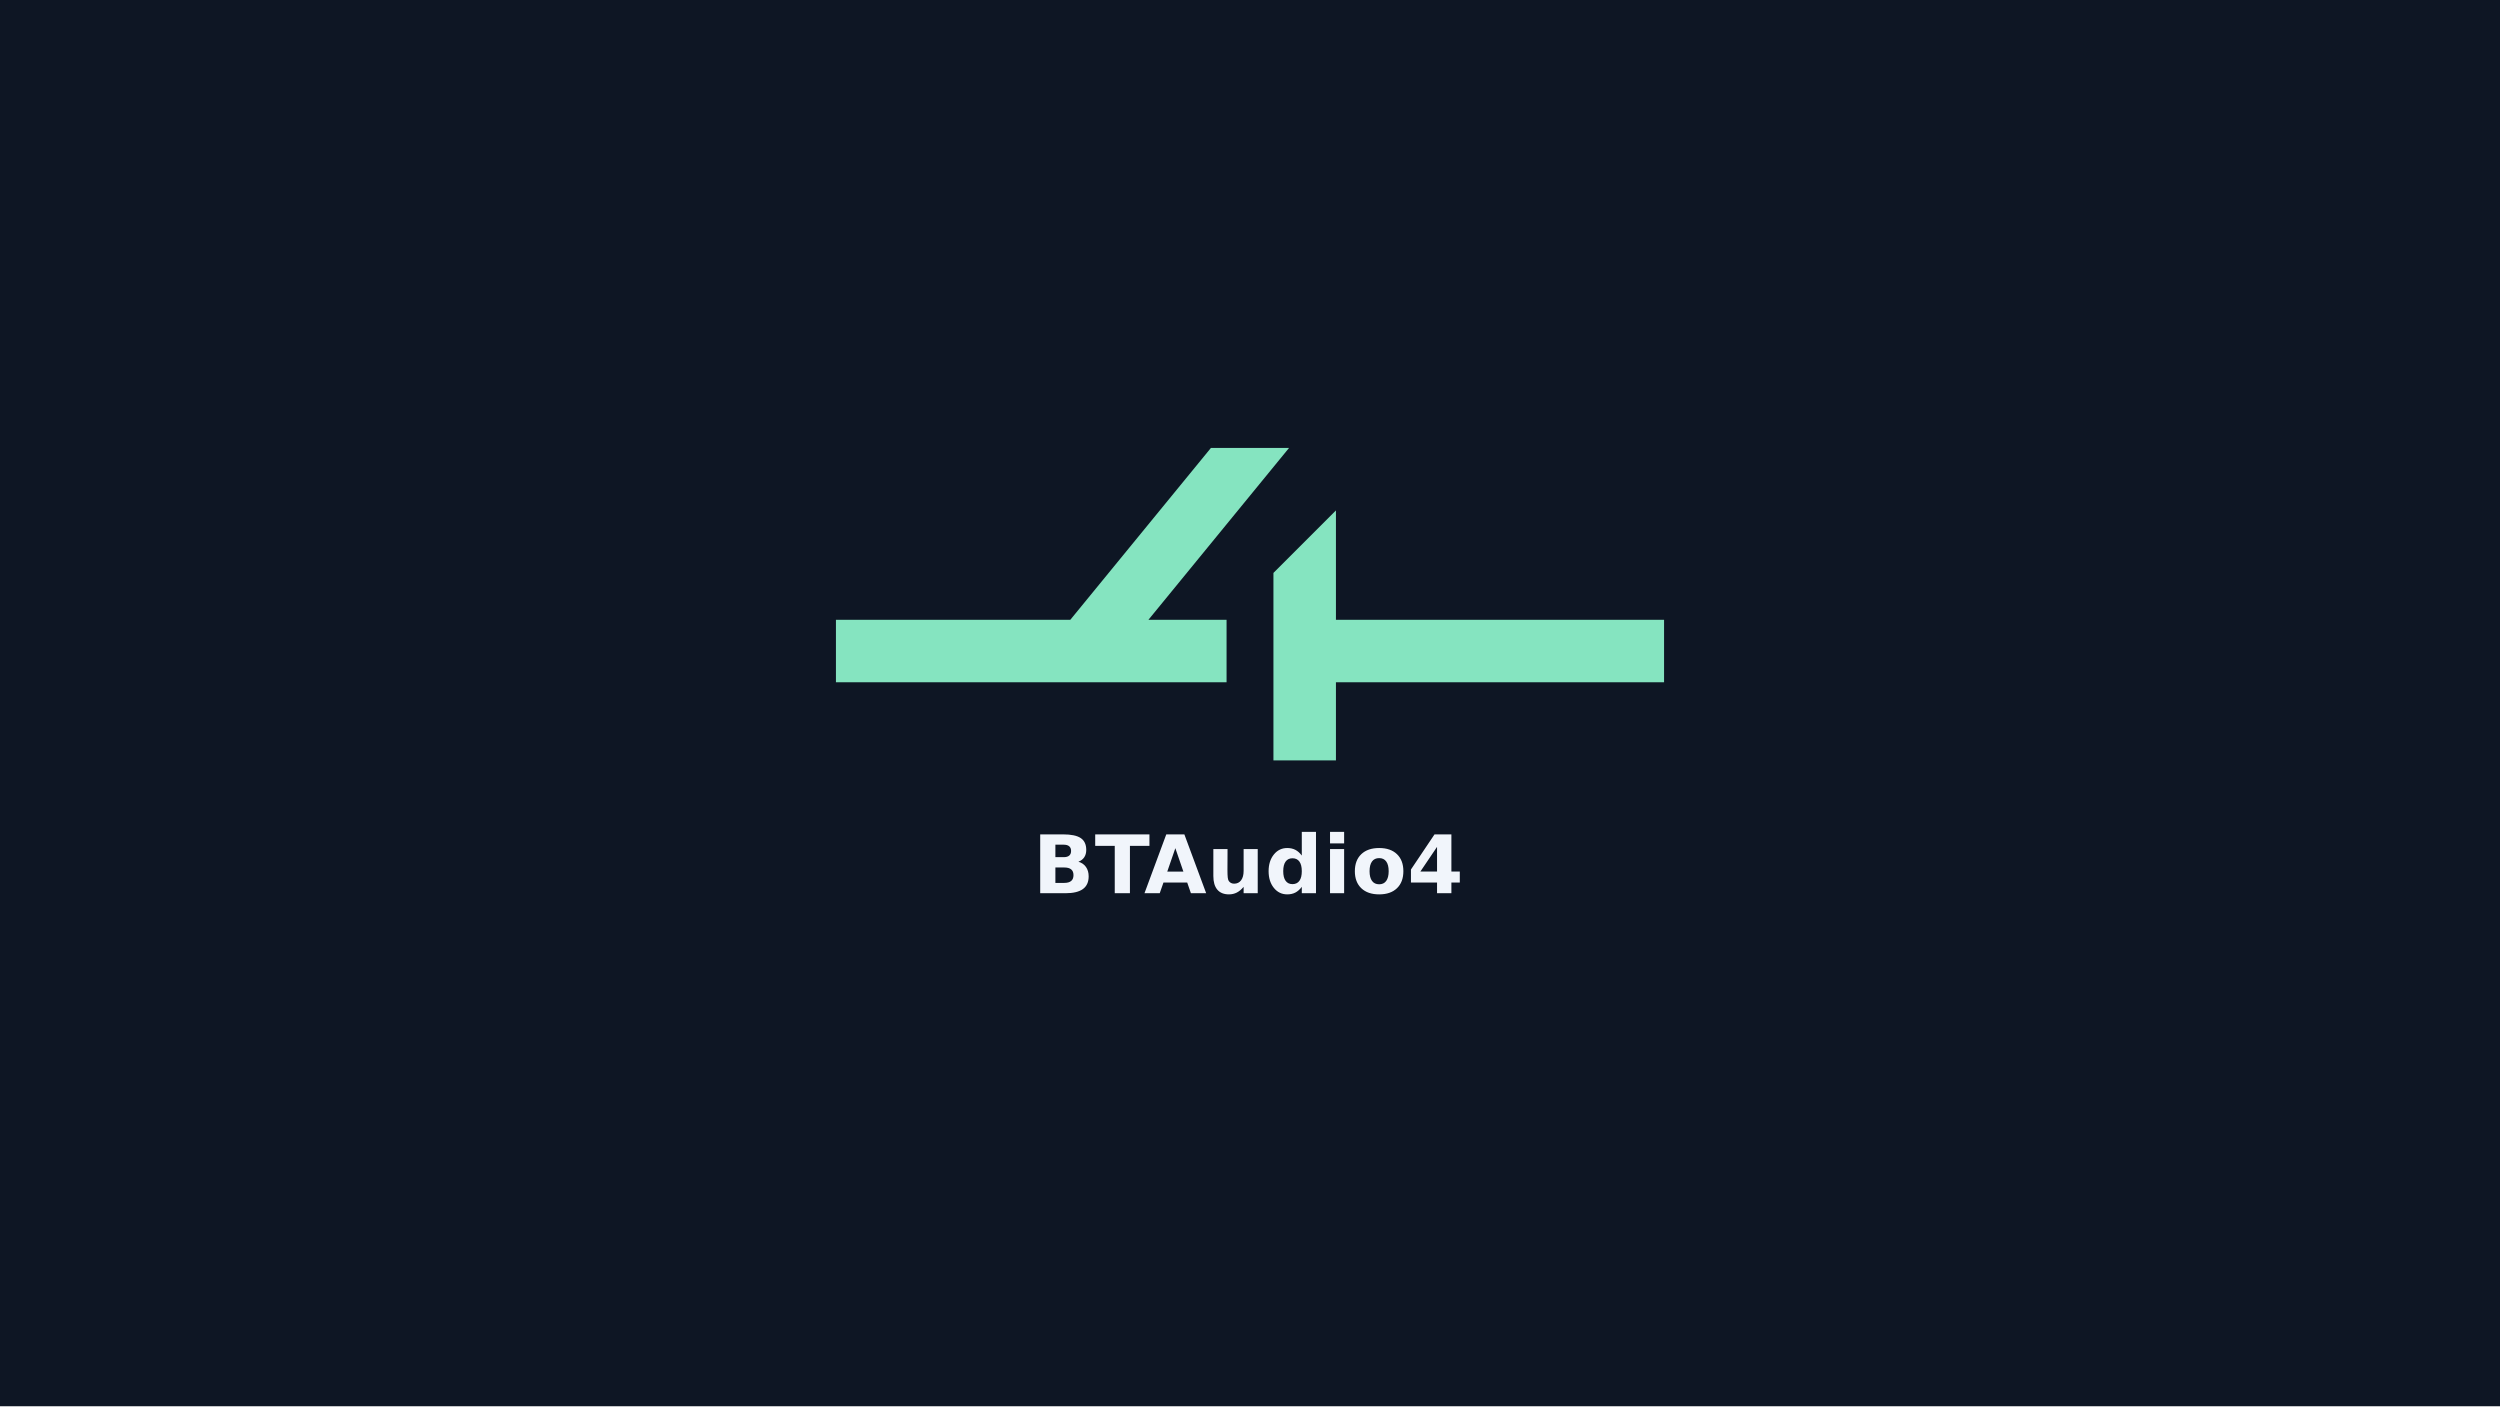
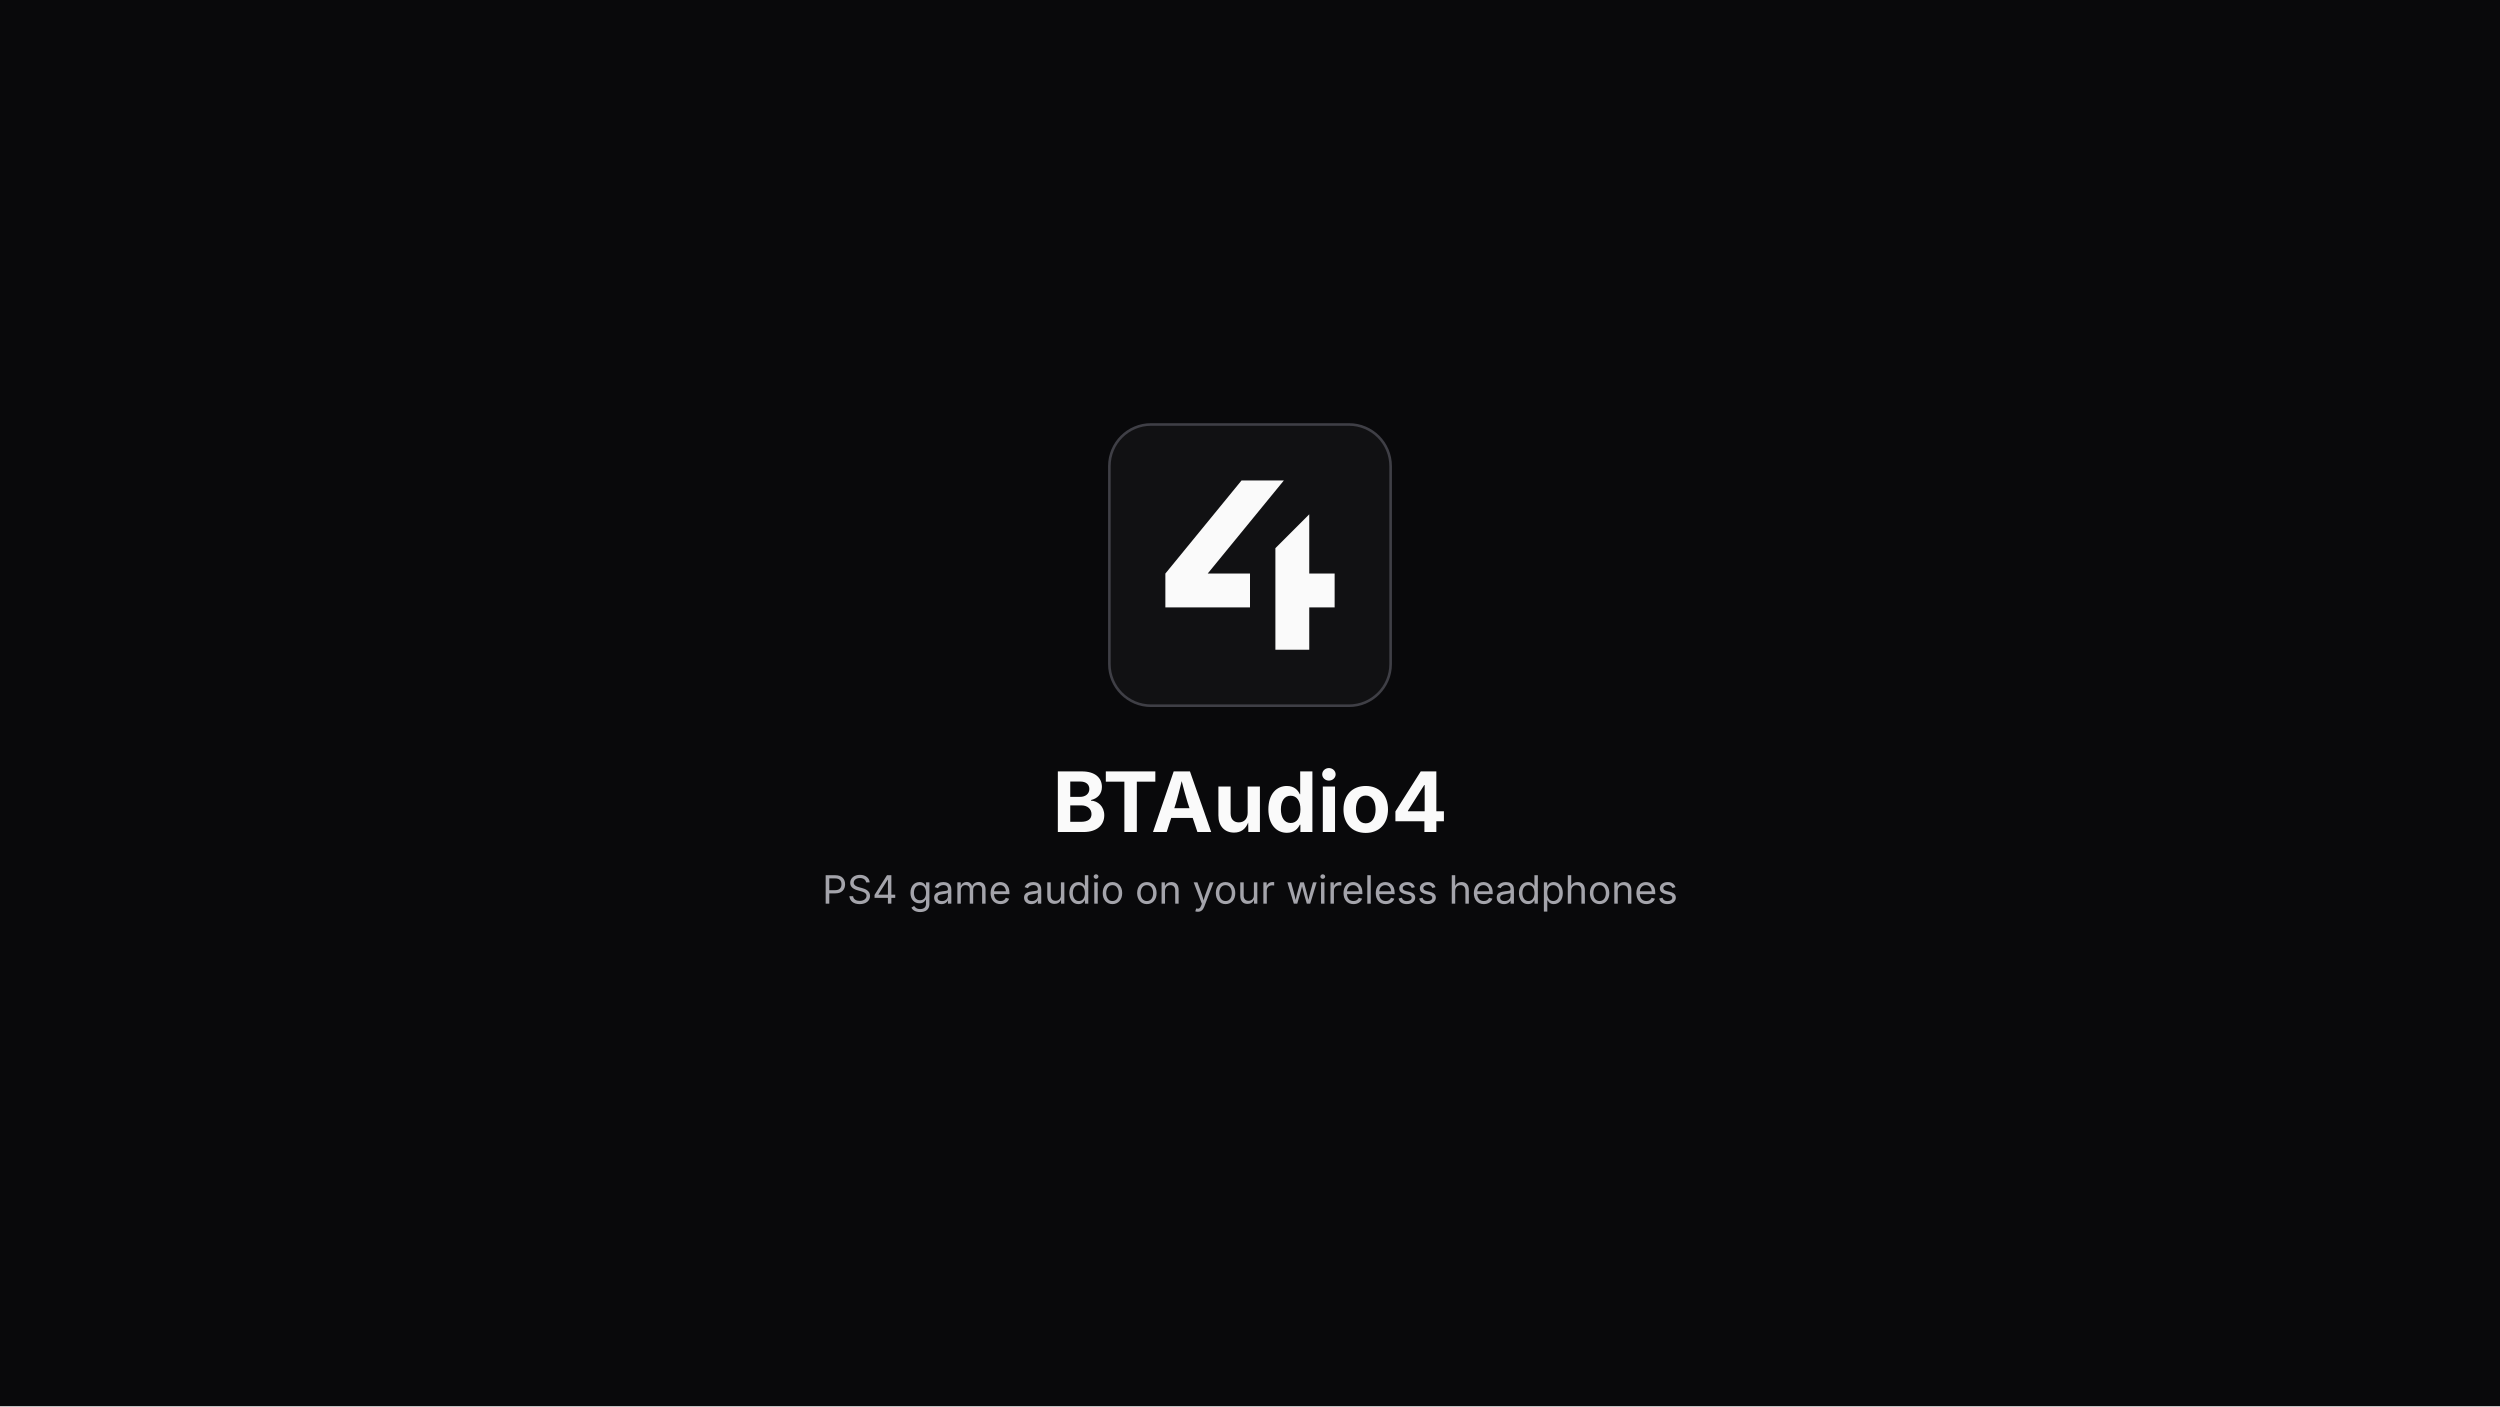
<svg xmlns="http://www.w3.org/2000/svg" width="1920" height="1080" viewBox="0 0 1920 1080" role="img" aria-labelledby="title">
-   <path fill="#0e1624" d="M0 0h1920v1080H0z" />
-   <path fill="#85e4c0" transform="translate(798 320) scale(12)" d="M11 2h5L7 13h5v4h-25v-4H2z M15 10l4-4v7h21v4H19v5h-4z" />
-   <path fill="#f1f5fb" d="M816.99 658.3Q819.74 658.3 821.17 657.09Q822.59 655.88 822.59 653.52Q822.59 651.19 821.17 649.96Q819.74 648.73 816.99 648.73H810.54V658.3ZM817.38 678.07Q820.89 678.07 822.66 676.58Q824.44 675.1 824.44 672.1Q824.44 669.17 822.68 667.7Q820.92 666.23 817.38 666.23H810.54V678.07ZM828.22 661.81Q831.97 662.9 834.03 665.84Q836.09 668.77 836.09 673.04Q836.09 679.58 831.67 682.79Q827.25 686 818.23 686H798.88V640.8H816.38Q825.8 640.8 830.02 643.65Q834.24 646.49 834.24 652.76Q834.24 656.06 832.7 658.38Q831.16 660.69 828.22 661.81ZM841.12 640.8H882.77V649.61H867.79V686H856.13V649.61H841.12ZM911.77 677.77H893.55L890.67 686H878.96L895.7 640.8H909.59L926.34 686H914.62ZM896.46 669.38H908.84L902.66 651.4ZM931.85 672.8V652.09H942.74V655.48Q942.74 658.24 942.71 662.4Q942.68 666.56 942.68 667.96Q942.68 672.04 942.9 673.85Q943.11 675.65 943.62 676.46Q944.29 677.52 945.36 678.1Q946.44 678.67 947.83 678.67Q951.22 678.67 953.16 676.07Q955.1 673.47 955.1 668.83V652.09H965.93V686H955.1V681.1Q952.64 684.06 949.9 685.47Q947.16 686.88 943.86 686.88Q937.99 686.88 934.92 683.28Q931.85 679.67 931.85 672.8ZM999.78 657.06V638.89H1010.68V686H999.78V681.1Q997.54 684.09 994.84 685.49Q992.15 686.88 988.61 686.88Q982.34 686.88 978.32 681.9Q974.29 676.92 974.29 669.08Q974.29 661.24 978.32 656.26Q982.34 651.28 988.61 651.28Q992.12 651.28 994.83 652.68Q997.54 654.09 999.78 657.06ZM992.63 679.01Q996.12 679.01 997.95 676.46Q999.78 673.92 999.78 669.08Q999.78 664.23 997.95 661.69Q996.12 659.15 992.63 659.15Q989.18 659.15 987.35 661.69Q985.52 664.23 985.52 669.08Q985.52 673.92 987.35 676.46Q989.18 679.01 992.63 679.01ZM1021.46 652.09H1032.29V686H1021.46ZM1021.46 638.89H1032.29V647.73H1021.46ZM1059.21 659.03Q1055.6 659.03 1053.71 661.61Q1051.82 664.2 1051.82 669.08Q1051.82 673.95 1053.71 676.54Q1055.6 679.13 1059.21 679.13Q1062.75 679.13 1064.62 676.54Q1066.5 673.95 1066.5 669.08Q1066.5 664.2 1064.62 661.61Q1062.75 659.03 1059.21 659.03ZM1059.21 651.28Q1067.96 651.28 1072.87 656Q1077.79 660.72 1077.79 669.08Q1077.79 677.43 1072.87 682.16Q1067.96 686.88 1059.21 686.88Q1050.43 686.88 1045.48 682.16Q1040.53 677.43 1040.53 669.08Q1040.53 660.72 1045.48 656Q1050.43 651.28 1059.21 651.28ZM1103.65 650.4 1090.87 669.32H1103.65ZM1101.71 640.8H1114.67V669.32H1121.12V677.77H1114.67V686H1103.65V677.77H1083.61V667.78Z" />
+   <rect width="1920" height="1080" fill="#09090b" />
+   <rect x="852" y="326" width="216" height="216" rx="32" fill="#111113" stroke="#3f3f46" stroke-width="2" />
+   <path fill="#fafafa" transform="translate(882 356) scale(6.5)" d="M11 2h5L7 13h5v4H2v-4z M15 10l4-4v7h3v4h-3v5h-4z" />
+   <text x="960" y="639" text-anchor="middle" font-family="Inter" font-size="64" font-weight="650" fill="#fafafa">BTAudio4</text>
+   <text x="960" y="694" text-anchor="middle" font-family="Inter" font-size="30" fill="#a4a4ab">PS4 game audio on your wireless headphones</text>
</svg>
